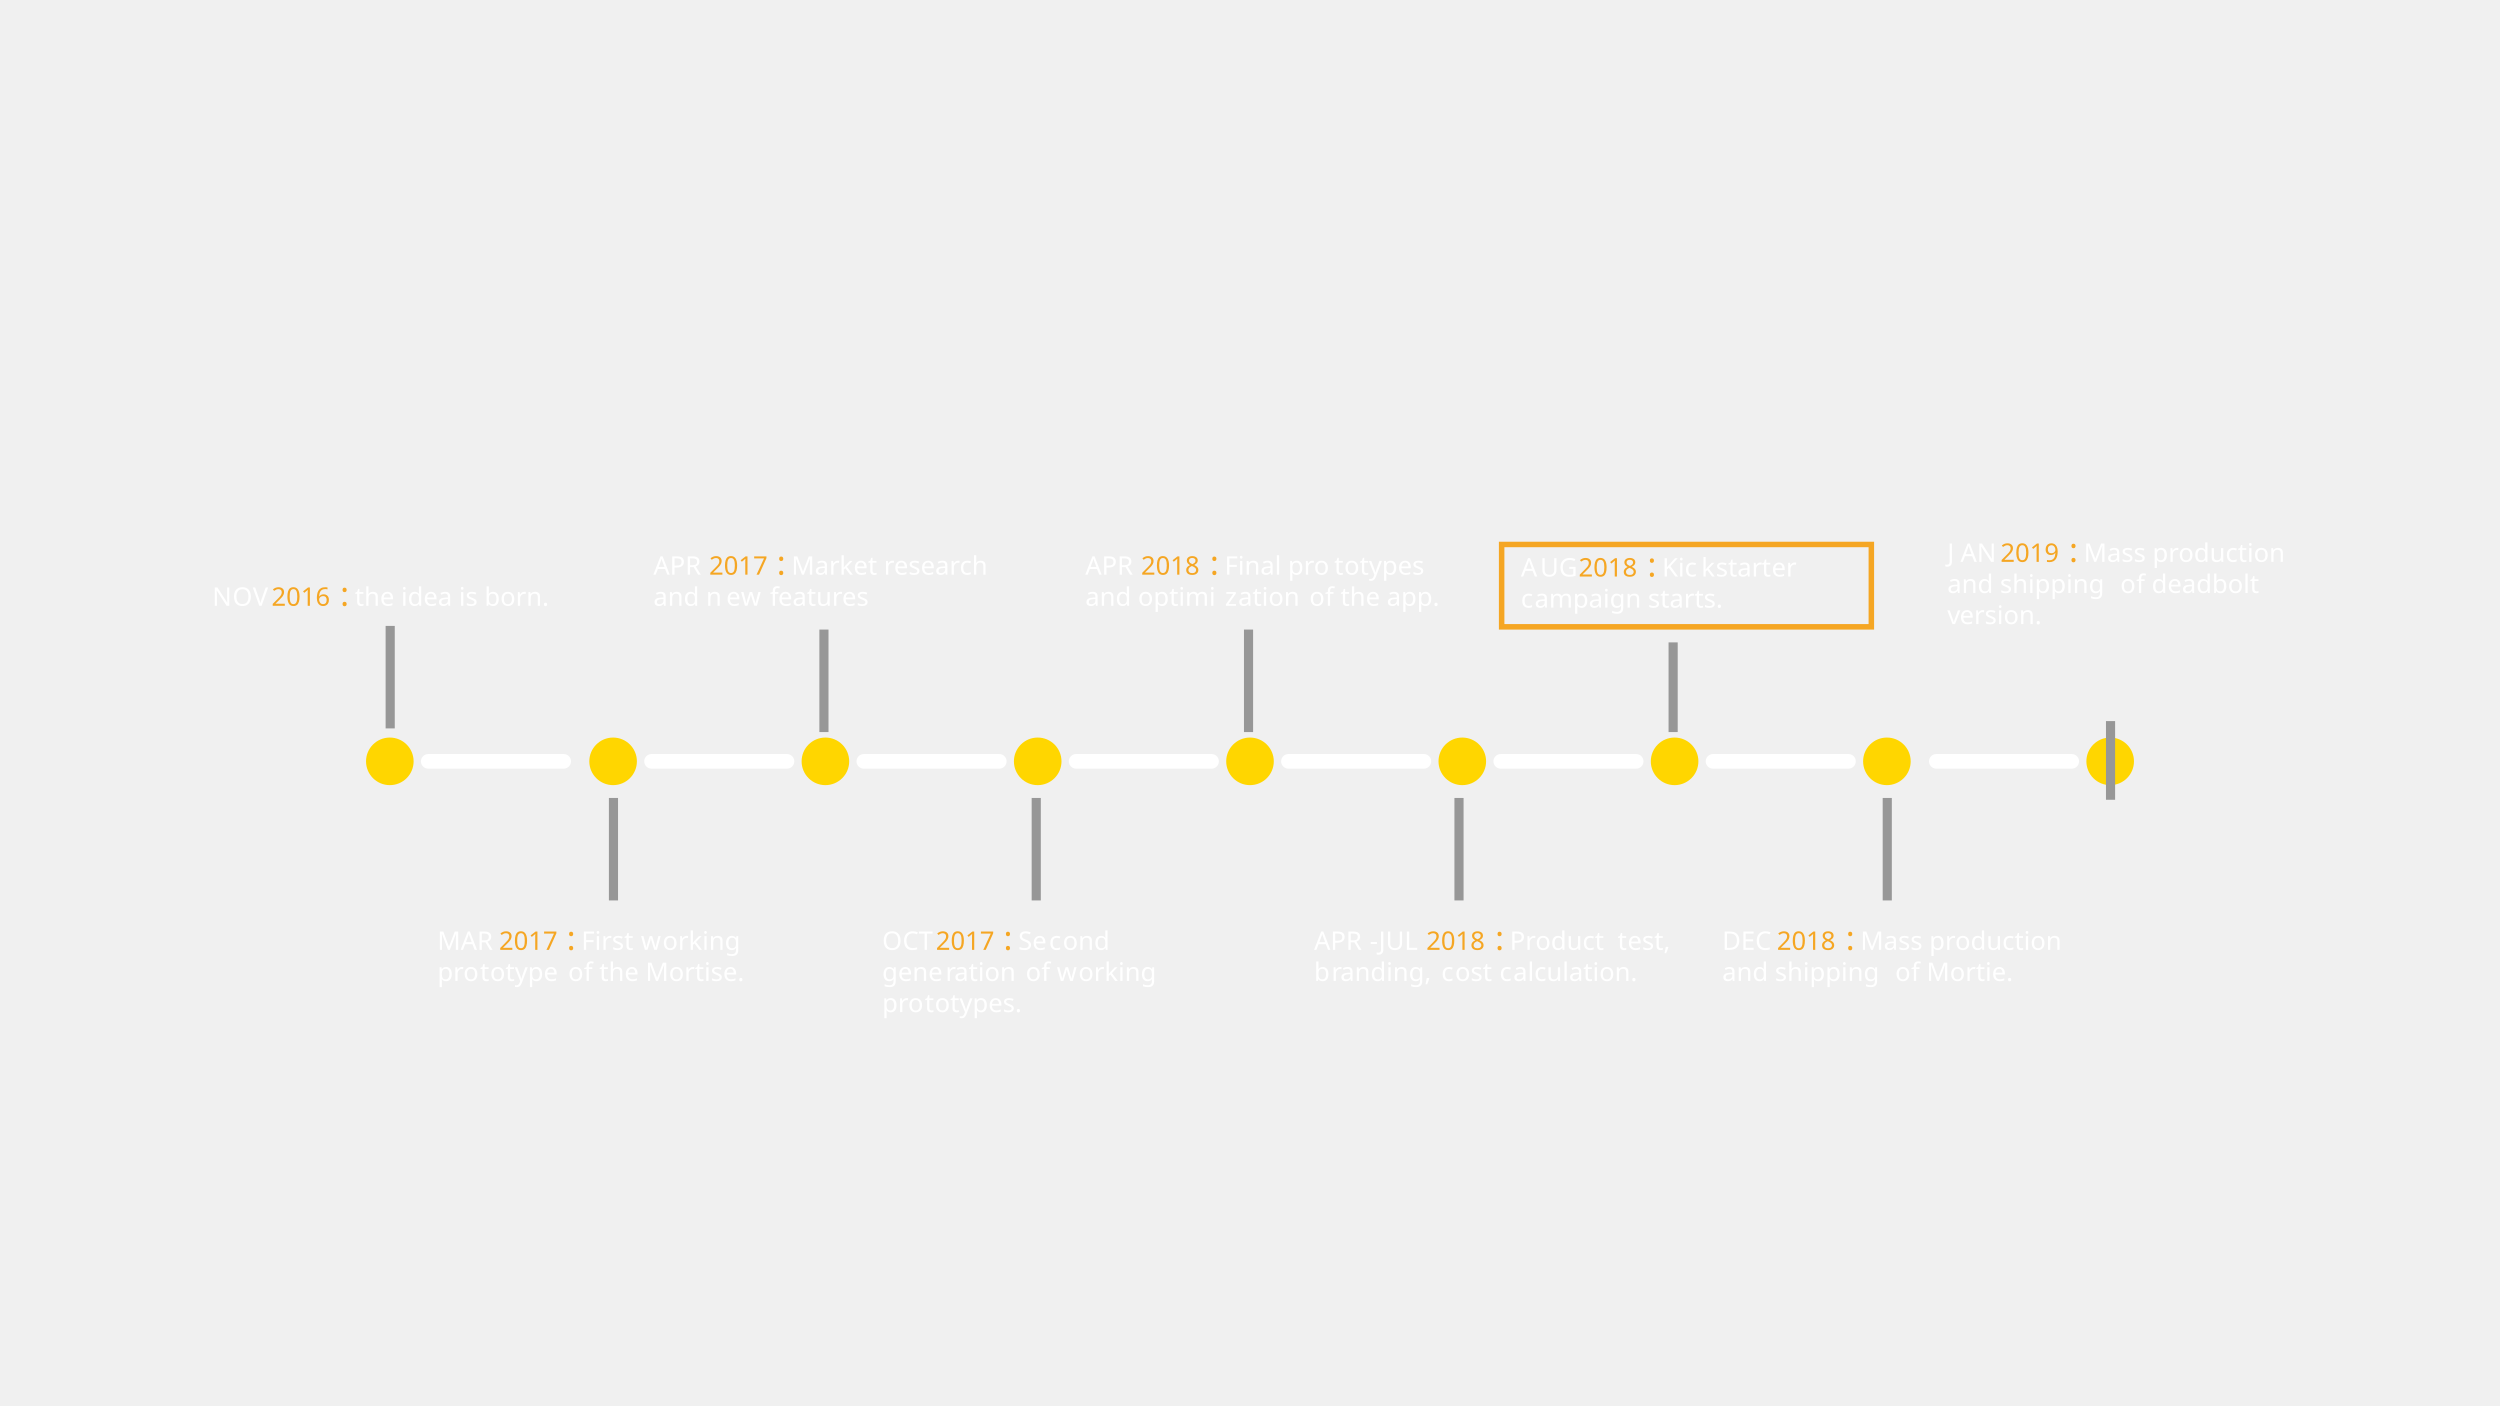
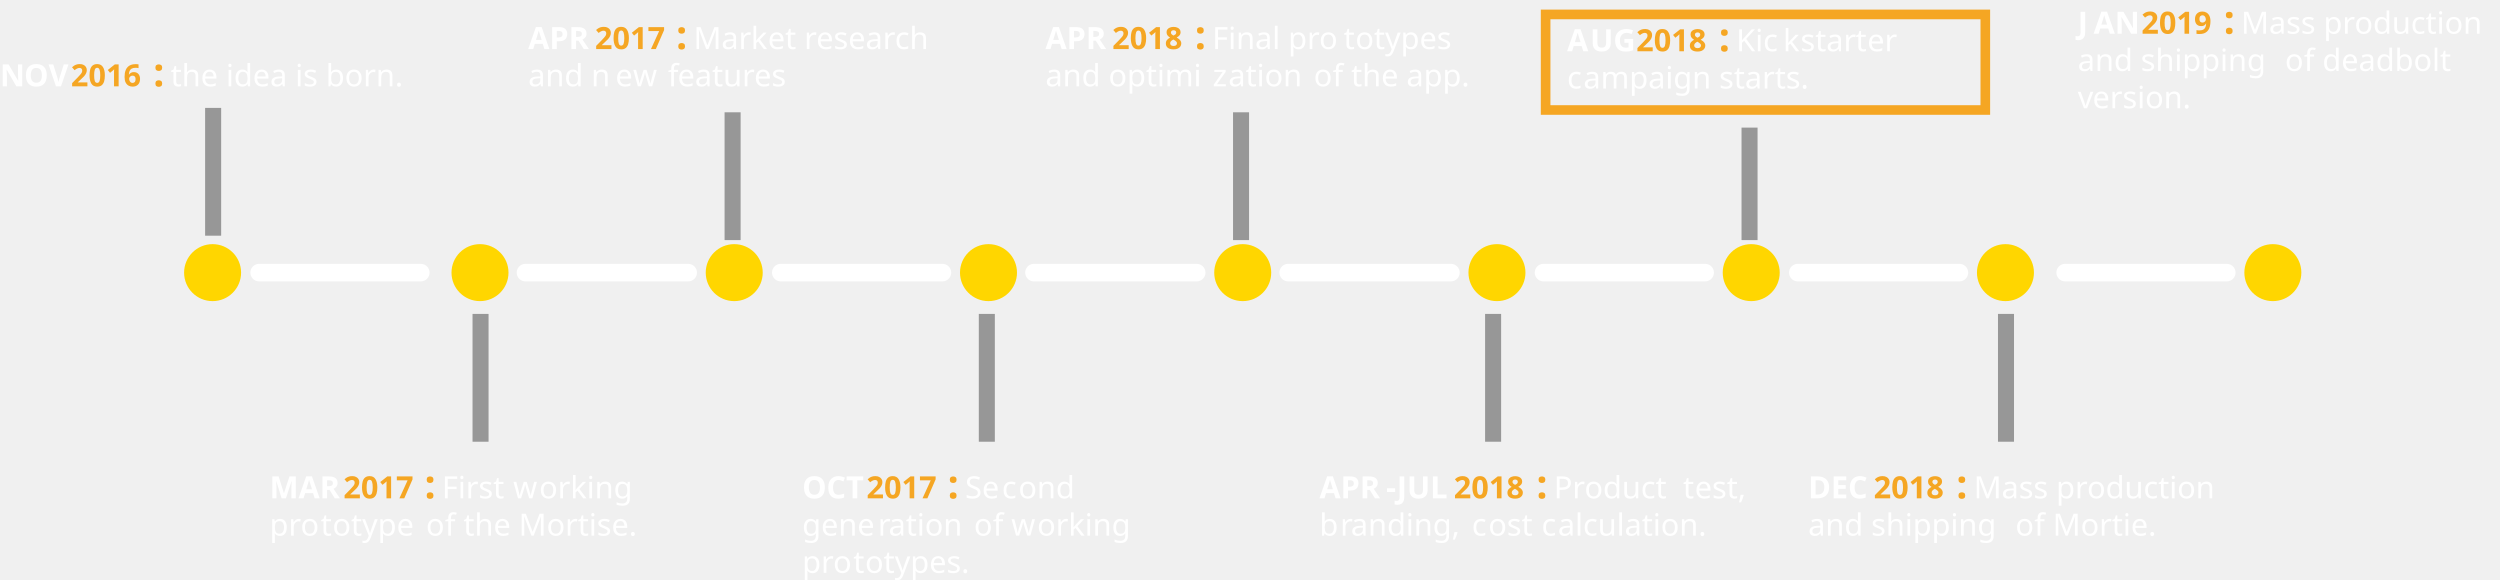
- <svg xmlns="http://www.w3.org/2000/svg" xmlns:xlink="http://www.w3.org/1999/xlink" version="1.1" id="Calque_1" x="0px" y="0px" viewBox="0 0 1366 768" style="enable-background:new 0 0 1366 768;" xml:space="preserve">
-   <style type="text/css">
- 	.st0{clip-path:url(#SVGID_2_);}
- 	.st1{clip-path:url(#SVGID_4_);fill:#FFD600;}
- 	.st2{clip-path:url(#SVGID_6_);}
- 	.st3{clip-path:url(#SVGID_8_);fill:#FFD600;}
- 	.st4{clip-path:url(#SVGID_10_);}
- 	.st5{clip-path:url(#SVGID_12_);fill:#FFD600;}
- 	.st6{clip-path:url(#SVGID_14_);}
- 	.st7{clip-path:url(#SVGID_16_);fill:#FFFFFF;}
- 	.st8{clip-path:url(#SVGID_18_);}
- 	.st9{clip-path:url(#SVGID_20_);fill:#FFFFFF;}
- 	.st10{clip-path:url(#SVGID_22_);}
- 	.st11{clip-path:url(#SVGID_24_);fill:#FFD600;}
- 	.st12{clip-path:url(#SVGID_26_);}
- 	.st13{clip-path:url(#SVGID_28_);fill:#FFFFFF;}
- 	.st14{clip-path:url(#SVGID_30_);}
- 	.st15{clip-path:url(#SVGID_32_);fill:#FFD600;}
- 	.st16{clip-path:url(#SVGID_34_);}
- 	.st17{clip-path:url(#SVGID_36_);fill:#FFFFFF;}
- 	.st18{clip-path:url(#SVGID_38_);}
- 	.st19{clip-path:url(#SVGID_40_);fill:#FFD600;}
- 	.st20{clip-path:url(#SVGID_42_);}
- 	.st21{clip-path:url(#SVGID_44_);fill:#FFFFFF;}
- 	.st22{clip-path:url(#SVGID_46_);}
- 	.st23{clip-path:url(#SVGID_48_);fill:#FFD600;}
- 	.st24{clip-path:url(#SVGID_50_);}
- 	.st25{clip-path:url(#SVGID_52_);fill:#FFFFFF;}
- 	.st26{clip-path:url(#SVGID_54_);}
- 	.st27{clip-path:url(#SVGID_56_);fill:#FFD600;}
- 	.st28{clip-path:url(#SVGID_58_);}
- 	.st29{clip-path:url(#SVGID_60_);fill:#FFD600;}
- 	.st30{clip-path:url(#SVGID_62_);}
- 	.st31{clip-path:url(#SVGID_64_);fill:#FFFFFF;}
- 	.st32{clip-path:url(#SVGID_66_);}
- 	.st33{clip-path:url(#SVGID_68_);fill:#FFFFFF;}
- 	.st34{clip-path:url(#SVGID_70_);fill:none;stroke:#979797;stroke-width:5;stroke-linecap:square;stroke-miterlimit:10;}
- 	.st35{clip-path:url(#SVGID_70_);}
- 	.st36{fill:#FFFFFF;}
- 	.st37{font-family:'TruenoBd';}
- 	.st38{font-size:14px;}
- 	.st39{fill:#F5A623;}
- 	.st40{font-size:18px;}
- 	.st41{font-family:'TruenoLt';}
- 	.st42{clip-path:url(#SVGID_72_);}
- 	.st43{clip-path:url(#SVGID_74_);fill:none;stroke:#F5A623;stroke-width:6;stroke-miterlimit:10;}
- </style>
-   <g>
-     <defs>
-       <circle id="SVGID_1_" cx="335" cy="416" r="13" />
-     </defs>
-     <clipPath id="SVGID_2_">
-       <use xlink:href="#SVGID_1_" style="overflow:visible;" />
-     </clipPath>
-     <g class="st0">
-       <defs>
-         <rect id="SVGID_3_" x="-37" y="-360" width="1440" height="1328" />
-       </defs>
-       <clipPath id="SVGID_4_">
-         <use xlink:href="#SVGID_3_" style="overflow:visible;" />
-       </clipPath>
-       <rect x="317" y="398" class="st1" width="36" height="36" />
-     </g>
-   </g>
-   <g>
-     <defs>
-       <circle id="SVGID_5_" cx="213" cy="416" r="13" />
-     </defs>
-     <clipPath id="SVGID_6_">
-       <use xlink:href="#SVGID_5_" style="overflow:visible;" />
-     </clipPath>
-     <g class="st2">
-       <defs>
-         <rect id="SVGID_7_" x="-37" y="-360" width="1440" height="1328" />
-       </defs>
-       <clipPath id="SVGID_8_">
-         <use xlink:href="#SVGID_7_" style="overflow:visible;" />
-       </clipPath>
-       <rect x="195" y="398" class="st3" width="36" height="36" />
-     </g>
-   </g>
-   <g>
-     <defs>
-       <circle id="SVGID_9_" cx="451" cy="416" r="13" />
-     </defs>
-     <clipPath id="SVGID_10_">
-       <use xlink:href="#SVGID_9_" style="overflow:visible;" />
-     </clipPath>
-     <g class="st4">
-       <defs>
-         <rect id="SVGID_11_" x="-37" y="-360" width="1440" height="1328" />
-       </defs>
-       <clipPath id="SVGID_12_">
-         <use xlink:href="#SVGID_11_" style="overflow:visible;" />
-       </clipPath>
-       <rect x="433" y="398" class="st5" width="36" height="36" />
-     </g>
-   </g>
-   <g>
-     <defs>
-       <path id="SVGID_13_" d="M434,416c0,2.2-1.8,4-4,4h-74c-2.2,0-4-1.8-4-4s1.8-4,4-4h74C432.2,412,434,413.8,434,416z" />
-     </defs>
-     <clipPath id="SVGID_14_">
-       <use xlink:href="#SVGID_13_" style="overflow:visible;" />
-     </clipPath>
-     <g class="st6">
-       <defs>
-         <rect id="SVGID_15_" x="-37" y="-360" width="1440" height="1328" />
-       </defs>
-       <clipPath id="SVGID_16_">
-         <use xlink:href="#SVGID_15_" style="overflow:visible;" />
-       </clipPath>
-       <rect x="347" y="407" class="st7" width="92" height="18" />
-     </g>
-   </g>
-   <g>
-     <defs>
-       <path id="SVGID_17_" d="M312,416c0,2.2-1.8,4-4,4h-74c-2.2,0-4-1.8-4-4s1.8-4,4-4h74C310.2,412,312,413.8,312,416z" />
-     </defs>
-     <clipPath id="SVGID_18_">
-       <use xlink:href="#SVGID_17_" style="overflow:visible;" />
-     </clipPath>
-     <g class="st8">
-       <defs>
-         <rect id="SVGID_19_" x="-37" y="-360" width="1440" height="1328" />
-       </defs>
-       <clipPath id="SVGID_20_">
-         <use xlink:href="#SVGID_19_" style="overflow:visible;" />
-       </clipPath>
-       <rect x="225" y="407" class="st9" width="92" height="18" />
-     </g>
-   </g>
-   <g>
-     <defs>
-       <circle id="SVGID_21_" cx="567" cy="416" r="13" />
-     </defs>
-     <clipPath id="SVGID_22_">
-       <use xlink:href="#SVGID_21_" style="overflow:visible;" />
-     </clipPath>
-     <g class="st10">
-       <defs>
-         <rect id="SVGID_23_" x="-37" y="-360" width="1440" height="1328" />
-       </defs>
-       <clipPath id="SVGID_24_">
-         <use xlink:href="#SVGID_23_" style="overflow:visible;" />
-       </clipPath>
-       <rect x="549" y="398" class="st11" width="36" height="36" />
-     </g>
-   </g>
-   <g>
-     <defs>
-       <path id="SVGID_25_" d="M550,416c0,2.2-1.8,4-4,4h-74c-2.2,0-4-1.8-4-4s1.8-4,4-4h74C548.2,412,550,413.8,550,416z" />
-     </defs>
-     <clipPath id="SVGID_26_">
-       <use xlink:href="#SVGID_25_" style="overflow:visible;" />
-     </clipPath>
-     <g class="st12">
-       <defs>
-         <rect id="SVGID_27_" x="-37" y="-360" width="1440" height="1328" />
-       </defs>
-       <clipPath id="SVGID_28_">
-         <use xlink:href="#SVGID_27_" style="overflow:visible;" />
-       </clipPath>
-       <rect x="463" y="407" class="st13" width="92" height="18" />
-     </g>
-   </g>
-   <g>
-     <defs>
-       <circle id="SVGID_29_" cx="683" cy="416" r="13" />
-     </defs>
-     <clipPath id="SVGID_30_">
-       <use xlink:href="#SVGID_29_" style="overflow:visible;" />
-     </clipPath>
-     <g class="st14">
-       <defs>
-         <rect id="SVGID_31_" x="-37" y="-360" width="1440" height="1328" />
-       </defs>
-       <clipPath id="SVGID_32_">
-         <use xlink:href="#SVGID_31_" style="overflow:visible;" />
-       </clipPath>
-       <rect x="665" y="398" class="st15" width="36" height="36" />
-     </g>
-   </g>
-   <g>
-     <defs>
-       <path id="SVGID_33_" d="M666,416c0,2.2-1.8,4-4,4h-74c-2.2,0-4-1.8-4-4s1.8-4,4-4h74C664.2,412,666,413.8,666,416z" />
-     </defs>
-     <clipPath id="SVGID_34_">
-       <use xlink:href="#SVGID_33_" style="overflow:visible;" />
-     </clipPath>
-     <g class="st16">
-       <defs>
-         <rect id="SVGID_35_" x="-37" y="-360" width="1440" height="1328" />
-       </defs>
-       <clipPath id="SVGID_36_">
-         <use xlink:href="#SVGID_35_" style="overflow:visible;" />
-       </clipPath>
-       <rect x="579" y="407" class="st17" width="92" height="18" />
-     </g>
-   </g>
-   <g>
-     <defs>
-       <circle id="SVGID_37_" cx="799" cy="416" r="13" />
-     </defs>
-     <clipPath id="SVGID_38_">
-       <use xlink:href="#SVGID_37_" style="overflow:visible;" />
-     </clipPath>
-     <g class="st18">
-       <defs>
-         <rect id="SVGID_39_" x="-37" y="-360" width="1440" height="1328" />
-       </defs>
-       <clipPath id="SVGID_40_">
-         <use xlink:href="#SVGID_39_" style="overflow:visible;" />
-       </clipPath>
-       <rect x="781" y="398" class="st19" width="36" height="36" />
-     </g>
-   </g>
-   <g>
-     <defs>
-       <path id="SVGID_41_" d="M782,416c0,2.2-1.8,4-4,4h-74c-2.2,0-4-1.8-4-4s1.8-4,4-4h74C780.2,412,782,413.8,782,416z" />
-     </defs>
-     <clipPath id="SVGID_42_">
-       <use xlink:href="#SVGID_41_" style="overflow:visible;" />
-     </clipPath>
-     <g class="st20">
-       <defs>
-         <rect id="SVGID_43_" x="-37" y="-360" width="1440" height="1328" />
-       </defs>
-       <clipPath id="SVGID_44_">
-         <use xlink:href="#SVGID_43_" style="overflow:visible;" />
-       </clipPath>
-       <rect x="695" y="407" class="st21" width="92" height="18" />
-     </g>
-   </g>
-   <g>
-     <defs>
-       <circle id="SVGID_45_" cx="915" cy="416" r="13" />
-     </defs>
-     <clipPath id="SVGID_46_">
-       <use xlink:href="#SVGID_45_" style="overflow:visible;" />
-     </clipPath>
-     <g class="st22">
-       <defs>
-         <rect id="SVGID_47_" x="-37" y="-360" width="1440" height="1328" />
-       </defs>
-       <clipPath id="SVGID_48_">
-         <use xlink:href="#SVGID_47_" style="overflow:visible;" />
-       </clipPath>
-       <rect x="897" y="398" class="st23" width="36" height="36" />
-     </g>
-   </g>
-   <g>
-     <defs>
-       <path id="SVGID_49_" d="M898,416c0,2.2-1.8,4-4,4h-74c-2.2,0-4-1.8-4-4s1.8-4,4-4h74C896.2,412,898,413.8,898,416z" />
-     </defs>
-     <clipPath id="SVGID_50_">
-       <use xlink:href="#SVGID_49_" style="overflow:visible;" />
-     </clipPath>
-     <g class="st24">
-       <defs>
-         <rect id="SVGID_51_" x="-37" y="-360" width="1440" height="1328" />
-       </defs>
-       <clipPath id="SVGID_52_">
-         <use xlink:href="#SVGID_51_" style="overflow:visible;" />
-       </clipPath>
-       <rect x="811" y="407" class="st25" width="92" height="18" />
-     </g>
-   </g>
-   <g>
-     <defs>
-       <circle id="SVGID_53_" cx="1031" cy="416" r="13" />
-     </defs>
-     <clipPath id="SVGID_54_">
-       <use xlink:href="#SVGID_53_" style="overflow:visible;" />
-     </clipPath>
-     <g class="st26">
-       <defs>
-         <rect id="SVGID_55_" x="-37" y="-360" width="1440" height="1328" />
-       </defs>
-       <clipPath id="SVGID_56_">
-         <use xlink:href="#SVGID_55_" style="overflow:visible;" />
-       </clipPath>
-       <rect x="1013" y="398" class="st27" width="36" height="36" />
-     </g>
-   </g>
-   <g>
-     <defs>
-       <circle id="SVGID_57_" cx="1153" cy="416" r="13" />
-     </defs>
-     <clipPath id="SVGID_58_">
-       <use xlink:href="#SVGID_57_" style="overflow:visible;" />
-     </clipPath>
-     <g class="st28">
-       <defs>
-         <rect id="SVGID_59_" x="-37" y="-360" width="1440" height="1328" />
-       </defs>
-       <clipPath id="SVGID_60_">
-         <use xlink:href="#SVGID_59_" style="overflow:visible;" />
-       </clipPath>
-       <rect x="1135" y="398" class="st29" width="36" height="36" />
-     </g>
-   </g>
-   <g>
-     <defs>
-       <path id="SVGID_61_" d="M1014,416c0,2.2-1.8,4-4,4h-74c-2.2,0-4-1.8-4-4s1.8-4,4-4h74C1012.2,412,1014,413.8,1014,416z" />
-     </defs>
-     <clipPath id="SVGID_62_">
-       <use xlink:href="#SVGID_61_" style="overflow:visible;" />
-     </clipPath>
-     <g class="st30">
-       <defs>
-         <rect id="SVGID_63_" x="-37" y="-360" width="1440" height="1328" />
-       </defs>
-       <clipPath id="SVGID_64_">
-         <use xlink:href="#SVGID_63_" style="overflow:visible;" />
-       </clipPath>
-       <rect x="927" y="407" class="st31" width="92" height="18" />
-     </g>
-   </g>
-   <g>
-     <defs>
-       <path id="SVGID_65_" d="M1136,416c0,2.2-1.8,4-4,4h-74c-2.2,0-4-1.8-4-4s1.8-4,4-4h74C1134.2,412,1136,413.8,1136,416z" />
-     </defs>
-     <clipPath id="SVGID_66_">
-       <use xlink:href="#SVGID_65_" style="overflow:visible;" />
-     </clipPath>
-     <g class="st32">
-       <defs>
-         <rect id="SVGID_67_" x="-37" y="-360" width="1440" height="1328" />
-       </defs>
-       <clipPath id="SVGID_68_">
-         <use xlink:href="#SVGID_67_" style="overflow:visible;" />
-       </clipPath>
-       <rect x="1049" y="407" class="st33" width="92" height="18" />
-     </g>
-   </g>
-   <g>
-     <defs>
-       <rect id="SVGID_69_" x="-37" y="-360" width="1440" height="1328" />
-     </defs>
-     <clipPath id="SVGID_70_">
-       <use xlink:href="#SVGID_69_" style="overflow:visible;" />
-     </clipPath>
-     <line class="st34" x1="213.2" y1="344.5" x2="213.2" y2="395.5" />
-     <line class="st34" x1="450.2" y1="346.5" x2="450.2" y2="397.5" />
-     <line class="st34" x1="682.2" y1="346.5" x2="682.2" y2="397.5" />
-     <line class="st34" x1="914.2" y1="353.5" x2="914.2" y2="397.5" />
-     <line class="st34" x1="1153.2" y1="396.5" x2="1153.2" y2="434.5" />
-     <line class="st34" x1="566.2" y1="438.5" x2="566.2" y2="489.5" />
-     <line class="st34" x1="335.2" y1="438.5" x2="335.2" y2="489.5" />
-     <line class="st34" x1="797.2" y1="438.5" x2="797.2" y2="489.5" />
-     <line class="st34" x1="1031.2" y1="438.5" x2="1031.2" y2="489.5" />
-     <g class="st35">
-       <text transform="matrix(1 0 0 1 116 331)">
-         <tspan x="0" y="0" class="st36 st37 st38">N</tspan>
-         <tspan x="11" y="0" class="st36 st37 st38">O</tspan>
-         <tspan x="22.1" y="0" class="st36 st37 st38">V</tspan>
-       </text>
-     </g>
-     <g class="st35">
-       <text transform="matrix(1 0 0 1 148.3398 331)" class="st39 st37 st38">2016</text>
-     </g>
-     <g class="st35">
-       <text transform="matrix(1 0 0 1 181.1982 331)" class="st39 st37 st40"> : </text>
-     </g>
-     <g class="st35">
-       <text transform="matrix(1 0 0 1 193.8701 331)" class="st36 st41 st38">the idea is born.</text>
-     </g>
-     <g class="st35">
-       <text transform="matrix(1 0 0 1 239 519)" class="st36 st37 st38">MAR</text>
-     </g>
-     <g class="st35">
-       <text transform="matrix(1 0 0 1 272.6558 519)" class="st39 st37 st38">2017</text>
-     </g>
-     <g class="st35">
-       <text transform="matrix(1 0 0 1 304.9819 519)" class="st39 st37 st40"> : </text>
-     </g>
-     <g class="st35">
-       <text transform="matrix(1 0 0 1 317.6538 519)">
-         <tspan x="0" y="0" class="st36 st41 st38">First </tspan>
-         <tspan x="32.5" y="0" class="st36 st41 st38">w</tspan>
-         <tspan x="44.3" y="0" class="st36 st41 st38">orking </tspan>
-       </text>
-     </g>
-     <g class="st35">
-       <text transform="matrix(1 0 0 1 239 536)">
-         <tspan x="0" y="0" class="st36 st41 st38">pro</tspan>
-         <tspan x="23.3" y="0" class="st36 st41 st38">t</tspan>
-         <tspan x="28.7" y="0" class="st36 st41 st38">otype </tspan>
-         <tspan x="71.4" y="0" class="st36 st41 st38">o</tspan>
-         <tspan x="80" y="0" class="st36 st41 st38">f the Mortise.</tspan>
-       </text>
-     </g>
-     <g class="st35">
-       <text transform="matrix(1 0 0 1 357 314)" class="st36 st37 st38">APR</text>
-     </g>
-     <g class="st35">
-       <text transform="matrix(1 0 0 1 387.436 314)" class="st39 st37 st38">2017</text>
-     </g>
-     <g class="st35">
-       <text transform="matrix(1 0 0 1 419.7622 314)" class="st39 st37 st40"> : </text>
-     </g>
-     <g class="st35">
-       <text transform="matrix(1 0 0 1 432.4341 314)">
-         <tspan x="0" y="0" class="st36 st41 st38">Mar</tspan>
-         <tspan x="26.2" y="0" class="st36 st41 st38">k</tspan>
-         <tspan x="33.9" y="0" class="st36 st41 st38">et research </tspan>
-       </text>
-     </g>
-     <g class="st35">
-       <text transform="matrix(1 0 0 1 357 331)">
-         <tspan x="0" y="0" class="st36 st41 st38">and n</tspan>
-         <tspan x="39.8" y="0" class="st36 st41 st38">e</tspan>
-         <tspan x="47.8" y="0" class="st36 st41 st38">w </tspan>
-         <tspan x="63.7" y="0" class="st36 st41 st38">f</tspan>
-         <tspan x="68.1" y="0" class="st36 st41 st38">eatures </tspan>
-       </text>
-     </g>
-     <g class="st35">
-       <text transform="matrix(1 0 0 1 482 519)">
-         <tspan x="0" y="0" class="st36 st37 st38">O</tspan>
-         <tspan x="11.1" y="0" class="st36 st37 st38">CT</tspan>
-       </text>
-     </g>
-     <g class="st35">
-       <text transform="matrix(1 0 0 1 511.3301 519)" class="st39 st37 st38">2017</text>
-     </g>
-     <g class="st35">
-       <text transform="matrix(1 0 0 1 543.6558 519)" class="st39 st37 st40"> : </text>
-     </g>
-     <g class="st35">
-       <text transform="matrix(1 0 0 1 556.3281 519)">
-         <tspan x="0" y="0" class="st36 st41 st38">Se</tspan>
-         <tspan x="16.8" y="0" class="st36 st41 st38">c</tspan>
-         <tspan x="24.3" y="0" class="st36 st41 st38">ond </tspan>
-       </text>
-     </g>
-     <g class="st35">
-       <text transform="matrix(1 0 0 1 482 536)">
-         <tspan x="0" y="0" class="st36 st41 st38">gene</tspan>
-         <tspan x="34.6" y="0" class="st36 st41 st38">r</tspan>
-         <tspan x="39.4" y="0" class="st36 st41 st38">ation </tspan>
-         <tspan x="78.4" y="0" class="st36 st41 st38">o</tspan>
-         <tspan x="87" y="0" class="st36 st41 st38">f </tspan>
-         <tspan x="95.4" y="0" class="st36 st41 st38">w</tspan>
-         <tspan x="107.2" y="0" class="st36 st41 st38">orking </tspan>
-       </text>
-     </g>
-     <g class="st35">
-       <text transform="matrix(1 0 0 1 482 553)">
-         <tspan x="0" y="0" class="st36 st41 st38">pro</tspan>
-         <tspan x="23.3" y="0" class="st36 st41 st38">t</tspan>
-         <tspan x="28.7" y="0" class="st36 st41 st38">otypes.</tspan>
-       </text>
-     </g>
-     <g class="st35">
-       <text transform="matrix(1 0 0 1 593 314)" class="st36 st37 st38">APR</text>
-     </g>
-     <g class="st35">
-       <text transform="matrix(1 0 0 1 623.436 314)" class="st39 st37 st38">2018</text>
-     </g>
-     <g class="st35">
-       <text transform="matrix(1 0 0 1 656.4341 314)" class="st39 st37 st40"> : </text>
-     </g>
-     <g class="st35">
-       <text transform="matrix(1 0 0 1 669.106 314)">
-         <tspan x="0" y="0" class="st36 st41 st38">Final pro</tspan>
-         <tspan x="59.9" y="0" class="st36 st41 st38">t</tspan>
-         <tspan x="65.3" y="0" class="st36 st41 st38">otypes </tspan>
-       </text>
-     </g>
-     <g class="st35">
-       <text transform="matrix(1 0 0 1 593 331)">
-         <tspan x="0" y="0" class="st36 st41 st38">and optimi</tspan>
-         <tspan x="76.3" y="0" class="st36 st41 st38">z</tspan>
-         <tspan x="83.5" y="0" class="st36 st41 st38">ation </tspan>
-         <tspan x="122.4" y="0" class="st36 st41 st38">o</tspan>
-         <tspan x="131" y="0" class="st36 st41 st38">f the app.</tspan>
-       </text>
-     </g>
-     <g class="st35">
-       <text transform="matrix(1 0 0 1 718 519)">
-         <tspan x="0" y="0" class="st36 st37 st38">APR</tspan>
-         <tspan x="30.4" y="0" class="st36 st37 st38">-</tspan>
-         <tspan x="35.3" y="0" class="st36 st37 st38">JUL</tspan>
-       </text>
-     </g>
-     <g class="st35">
-       <text transform="matrix(1 0 0 1 779.2778 519)" class="st39 st37 st38">2018</text>
-     </g>
-     <g class="st35">
-       <text transform="matrix(1 0 0 1 812.2759 519)" class="st39 st37 st40"> : </text>
-     </g>
-     <g class="st35">
-       <text transform="matrix(1 0 0 1 824.9482 519)">
-         <tspan x="0" y="0" class="st36 st41 st38">Product </tspan>
-         <tspan x="58.9" y="0" class="st36 st41 st38">t</tspan>
-         <tspan x="64.3" y="0" class="st36 st41 st38">est, </tspan>
-       </text>
-     </g>
-     <g class="st35">
-       <text transform="matrix(1 0 0 1 718 536)">
-         <tspan x="0" y="0" class="st36 st41 st38">b</tspan>
-         <tspan x="9.5" y="0" class="st36 st41 st38">r</tspan>
-         <tspan x="14.3" y="0" class="st36 st41 st38">anding, </tspan>
-         <tspan x="69.5" y="0" class="st36 st41 st38">c</tspan>
-         <tspan x="77" y="0" class="st36 st41 st38">ost </tspan>
-         <tspan x="101.3" y="0" class="st36 st41 st38">c</tspan>
-         <tspan x="108.8" y="0" class="st36 st41 st38">alculation.</tspan>
-       </text>
-     </g>
-     <g class="st35">
-       <text transform="matrix(1 0 0 1 941 519)" class="st36 st37 st38">DEC</text>
-     </g>
-     <g class="st35">
-       <text transform="matrix(1 0 0 1 970.8618 519)" class="st39 st37 st38">2018</text>
-     </g>
-     <g class="st35">
-       <text transform="matrix(1 0 0 1 1003.86 519)" class="st39 st37 st40"> : </text>
-     </g>
-     <g class="st35">
-       <text transform="matrix(1 0 0 1 1016.532 519)" class="st36 st41 st38">Mass production </text>
-     </g>
-     <g class="st35">
-       <text transform="matrix(1 0 0 1 941 536)">
-         <tspan x="0" y="0" class="st36 st41 st38">and shipping </tspan>
-         <tspan x="94.5" y="0" class="st36 st41 st38">o</tspan>
-         <tspan x="103.2" y="0" class="st36 st41 st38">f Mortie.</tspan>
-       </text>
-     </g>
-     <g class="st35">
-       <text transform="matrix(1 0 0 1 1064 307)">
-         <tspan x="0" y="0" class="st36 st37 st38">J</tspan>
-         <tspan x="7.2" y="0" class="st36 st37 st38">AN</tspan>
-       </text>
-     </g>
-     <g class="st35">
-       <text transform="matrix(1 0 0 1 1093.008 307)" class="st39 st37 st38">2019</text>
-     </g>
-     <g class="st35">
-       <text transform="matrix(1 0 0 1 1125.866 307)" class="st39 st37 st40"> : </text>
-     </g>
-     <g class="st35">
-       <text transform="matrix(1 0 0 1 1138.538 307)" class="st36 st41 st38">Mass production </text>
-     </g>
-     <g class="st35">
-       <text transform="matrix(1 0 0 1 1064 324)">
-         <tspan x="0" y="0" class="st36 st41 st38">and shipping </tspan>
-         <tspan x="94.5" y="0" class="st36 st41 st38">o</tspan>
-         <tspan x="103.2" y="0" class="st36 st41 st38">f deadbolt </tspan>
-       </text>
-     </g>
-     <g class="st35">
-       <text transform="matrix(1 0 0 1 1064 341)">
-         <tspan x="0" y="0" class="st36 st41 st38">v</tspan>
-         <tspan x="6.7" y="0" class="st36 st41 st38">ersion.</tspan>
-       </text>
-     </g>
-     <g class="st35">
-       <text transform="matrix(1 0 0 1 831 315)">
-         <tspan x="0" y="0" class="st36 st37 st38">A</tspan>
-         <tspan x="10.5" y="0" class="st36 st37 st38">UG</tspan>
-       </text>
-     </g>
-     <g class="st35">
-       <text transform="matrix(1 0 0 1 862.5142 315)" class="st39 st37 st38">2018</text>
-     </g>
-     <g class="st35">
-       <text transform="matrix(1 0 0 1 895.5122 315)" class="st39 st37 st40"> : </text>
-     </g>
-     <g class="st35">
-       <text transform="matrix(1 0 0 1 908.1841 315)">
-         <tspan x="0" y="0" class="st36 st41 st38">Kic</tspan>
-         <tspan x="21.4" y="0" class="st36 st41 st38">k</tspan>
-         <tspan x="29.3" y="0" class="st36 st41 st38">star</tspan>
-         <tspan x="54.4" y="0" class="st36 st41 st38">t</tspan>
-         <tspan x="59.8" y="0" class="st36 st41 st38">er </tspan>
-       </text>
-     </g>
-     <g class="st35">
-       <text transform="matrix(1 0 0 1 831 332)">
-         <tspan x="0" y="0" class="st36 st41 st38">c</tspan>
-         <tspan x="7.5" y="0" class="st36 st41 st38">ampaign starts.</tspan>
-       </text>
-     </g>
-   </g>
-   <g>
-     <defs>
-       <rect id="SVGID_71_" x="819" y="296" width="205" height="48" />
-     </defs>
-     <clipPath id="SVGID_72_">
-       <use xlink:href="#SVGID_71_" style="overflow:visible;" />
-     </clipPath>
-     <g class="st42">
-       <defs>
-         <rect id="SVGID_73_" x="-37" y="-360" width="1440" height="1328" />
-       </defs>
-       <clipPath id="SVGID_74_">
-         <use xlink:href="#SVGID_73_" style="overflow:visible;" />
-       </clipPath>
-       <rect x="819" y="296" class="st43" width="205" height="48" />
+ <svg xmlns="http://www.w3.org/2000/svg" id="Calque_1" data-name="Calque 1" viewBox="0 0 779.9 180.84">
+   <defs>
+     <style>.cls-1,.cls-22,.cls-47{fill:none;}.cls-2{clip-path:url(#clip-path);}.cls-3{clip-path:url(#clip-path-2);}.cls-4{fill:#ffd600;}.cls-5{clip-path:url(#clip-path-3);}.cls-6{clip-path:url(#clip-path-5);}.cls-7{clip-path:url(#clip-path-7);}.cls-23,.cls-27,.cls-8{fill:#fff;}.cls-9{clip-path:url(#clip-path-9);}.cls-10{clip-path:url(#clip-path-11);}.cls-11{clip-path:url(#clip-path-13);}.cls-12{clip-path:url(#clip-path-15);}.cls-13{clip-path:url(#clip-path-17);}.cls-14{clip-path:url(#clip-path-19);}.cls-15{clip-path:url(#clip-path-21);}.cls-16{clip-path:url(#clip-path-23);}.cls-17{clip-path:url(#clip-path-25);}.cls-18{clip-path:url(#clip-path-27);}.cls-19{clip-path:url(#clip-path-29);}.cls-20{clip-path:url(#clip-path-31);}.cls-21{clip-path:url(#clip-path-33);}.cls-22{stroke:#979797;stroke-linecap:square;stroke-width:5px;}.cls-22,.cls-47{stroke-miterlimit:10;}.cls-23,.cls-25,.cls-27{font-size:9.57px;}.cls-23,.cls-25,.cls-26{font-family:TruenoBd, Trueno;font-weight:700;}.cls-24{letter-spacing:-0.01em;}.cls-25,.cls-26{fill:#f5a623;}.cls-26{font-size:12.31px;}.cls-27{font-family:TruenoLt, Trueno;}.cls-28{letter-spacing:-0.02em;}.cls-29{letter-spacing:-0.01em;}.cls-30{letter-spacing:0em;}.cls-31{letter-spacing:0em;}.cls-32{letter-spacing:-0.02em;}.cls-33{letter-spacing:-0.01em;}.cls-34{letter-spacing:-0.01em;}.cls-35{letter-spacing:-0.02em;}.cls-36{letter-spacing:-0.02em;}.cls-37{letter-spacing:-0.02em;}.cls-38{letter-spacing:0em;}.cls-39{letter-spacing:-0.03em;}.cls-40{letter-spacing:-0.03em;}.cls-41{letter-spacing:0em;}.cls-42{letter-spacing:-0.02em;}.cls-43{letter-spacing:-0.02em;}.cls-44{letter-spacing:0em;}.cls-45{letter-spacing:-0.03em;}.cls-46{clip-path:url(#clip-path-36);}.cls-47{stroke:#f5a623;stroke-width:6px;}</style>
+     <clipPath id="clip-path" transform="translate(-117.32 -46.53)">
+       <circle class="cls-1" cx="267.06" cy="131.58" r="8.89" />
+     </clipPath>
+     <clipPath id="clip-path-2" transform="translate(-117.32 -46.53)">
+       <rect class="cls-1" x="12.71" y="-399" width="984.58" height="908" />
+     </clipPath>
+     <clipPath id="clip-path-3" transform="translate(-117.32 -46.53)">
+       <circle class="cls-1" cx="183.64" cy="131.58" r="8.89" />
+     </clipPath>
+     <clipPath id="clip-path-5" transform="translate(-117.32 -46.53)">
+       <circle class="cls-1" cx="346.37" cy="131.58" r="8.89" />
+     </clipPath>
+     <clipPath id="clip-path-7" transform="translate(-117.32 -46.53)">
+       <path class="cls-1" d="M334.75,131.58a2.74,2.74,0,0,1-2.73,2.73h-50.6a2.74,2.74,0,1,1,0-5.47H332A2.74,2.74,0,0,1,334.75,131.58Z" />
+     </clipPath>
+     <clipPath id="clip-path-9" transform="translate(-117.32 -46.53)">
+       <path class="cls-1" d="M251.33,131.58a2.74,2.74,0,0,1-2.73,2.73H198a2.74,2.74,0,0,1,0-5.47h50.6A2.74,2.74,0,0,1,251.33,131.58Z" />
+     </clipPath>
+     <clipPath id="clip-path-11" transform="translate(-117.32 -46.53)">
+       <circle class="cls-1" cx="425.69" cy="131.58" r="8.89" />
+     </clipPath>
+     <clipPath id="clip-path-13" transform="translate(-117.32 -46.53)">
+       <path class="cls-1" d="M414.06,131.58a2.74,2.74,0,0,1-2.73,2.73h-50.6a2.74,2.74,0,0,1,0-5.47h50.6A2.74,2.74,0,0,1,414.06,131.58Z" />
+     </clipPath>
+     <clipPath id="clip-path-15" transform="translate(-117.32 -46.53)">
+       <circle class="cls-1" cx="505" cy="131.58" r="8.89" />
+     </clipPath>
+     <clipPath id="clip-path-17" transform="translate(-117.32 -46.53)">
+       <path class="cls-1" d="M493.38,131.58a2.74,2.74,0,0,1-2.74,2.73H440.05a2.74,2.74,0,1,1,0-5.47h50.59A2.74,2.74,0,0,1,493.38,131.58Z" />
+     </clipPath>
+     <clipPath id="clip-path-19" transform="translate(-117.32 -46.53)">
+       <circle class="cls-1" cx="584.31" cy="131.58" r="8.89" />
+     </clipPath>
+     <clipPath id="clip-path-21" transform="translate(-117.32 -46.53)">
+       <path class="cls-1" d="M572.69,131.58a2.74,2.74,0,0,1-2.74,2.73H519.36a2.74,2.74,0,1,1,0-5.47H570A2.74,2.74,0,0,1,572.69,131.58Z" />
+     </clipPath>
+     <clipPath id="clip-path-23" transform="translate(-117.32 -46.53)">
+       <circle class="cls-1" cx="663.63" cy="131.58" r="8.89" />
+     </clipPath>
+     <clipPath id="clip-path-25" transform="translate(-117.32 -46.53)">
+       <path class="cls-1" d="M652,131.58a2.74,2.74,0,0,1-2.73,2.73h-50.6a2.74,2.74,0,0,1,0-5.47h50.6A2.74,2.74,0,0,1,652,131.58Z" />
+     </clipPath>
+     <clipPath id="clip-path-27" transform="translate(-117.32 -46.53)">
+       <circle class="cls-1" cx="742.94" cy="131.58" r="8.89" />
+     </clipPath>
+     <clipPath id="clip-path-29" transform="translate(-117.32 -46.53)">
+       <circle class="cls-1" cx="826.36" cy="131.58" r="8.89" />
+     </clipPath>
+     <clipPath id="clip-path-31" transform="translate(-117.32 -46.53)">
+       <path class="cls-1" d="M731.32,131.58a2.74,2.74,0,0,1-2.74,2.73H678a2.74,2.74,0,0,1,0-5.47h50.6A2.74,2.74,0,0,1,731.32,131.58Z" />
+     </clipPath>
+     <clipPath id="clip-path-33" transform="translate(-117.32 -46.53)">
+       <path class="cls-1" d="M814.73,131.58a2.74,2.74,0,0,1-2.73,2.73H761.4a2.74,2.74,0,0,1,0-5.47H812A2.74,2.74,0,0,1,814.73,131.58Z" />
+     </clipPath>
+     <clipPath id="clip-path-36" transform="translate(-117.32 -46.53)">
+       <rect class="cls-1" x="597.99" y="49.53" width="140.17" height="32.82" />
+     </clipPath>
+   </defs>
+   <g class="cls-2">
+     <g class="cls-3">
+       <rect class="cls-4" x="137.43" y="72.74" width="24.61" height="24.61" />
+     </g>
+   </g>
+   <g class="cls-5">
+     <g class="cls-3">
+       <rect class="cls-4" x="54.02" y="72.74" width="24.61" height="24.61" />
+     </g>
+   </g>
+   <g class="cls-6">
+     <g class="cls-3">
+       <rect class="cls-4" x="216.74" y="72.74" width="24.61" height="24.61" />
+     </g>
+   </g>
+   <g class="cls-7">
+     <g class="cls-3">
+       <rect class="cls-8" x="157.94" y="78.89" width="62.9" height="12.31" />
+     </g>
+   </g>
+   <g class="cls-9">
+     <g class="cls-3">
+       <rect class="cls-8" x="74.53" y="78.89" width="62.9" height="12.31" />
+     </g>
+   </g>
+   <g class="cls-10">
+     <g class="cls-3">
+       <rect class="cls-4" x="296.06" y="72.74" width="24.61" height="24.61" />
+     </g>
+   </g>
+   <g class="cls-11">
+     <g class="cls-3">
+       <rect class="cls-8" x="237.26" y="78.89" width="62.9" height="12.31" />
+     </g>
+   </g>
+   <g class="cls-12">
+     <g class="cls-3">
+       <rect class="cls-4" x="375.37" y="72.74" width="24.61" height="24.61" />
+     </g>
+   </g>
+   <g class="cls-13">
+     <g class="cls-3">
+       <rect class="cls-8" x="316.57" y="78.89" width="62.9" height="12.31" />
+     </g>
+   </g>
+   <g class="cls-14">
+     <g class="cls-3">
+       <rect class="cls-4" x="454.68" y="72.74" width="24.61" height="24.61" />
+     </g>
+   </g>
+   <g class="cls-15">
+     <g class="cls-3">
+       <rect class="cls-8" x="395.88" y="78.89" width="62.9" height="12.31" />
+     </g>
+   </g>
+   <g class="cls-16">
+     <g class="cls-3">
+       <rect class="cls-4" x="534" y="72.74" width="24.61" height="24.61" />
+     </g>
+   </g>
+   <g class="cls-17">
+     <g class="cls-3">
+       <rect class="cls-8" x="475.2" y="78.89" width="62.9" height="12.31" />
+     </g>
+   </g>
+   <g class="cls-18">
+     <g class="cls-3">
+       <rect class="cls-4" x="613.31" y="72.74" width="24.61" height="24.61" />
+     </g>
+   </g>
+   <g class="cls-19">
+     <g class="cls-3">
+       <rect class="cls-4" x="696.73" y="72.74" width="24.61" height="24.61" />
+     </g>
+   </g>
+   <g class="cls-20">
+     <g class="cls-3">
+       <rect class="cls-8" x="554.51" y="78.89" width="62.9" height="12.31" />
+     </g>
+   </g>
+   <g class="cls-21">
+     <g class="cls-3">
+       <rect class="cls-8" x="637.92" y="78.89" width="62.9" height="12.31" />
+     </g>
+   </g>
+   <g class="cls-3">
+     <line class="cls-22" x1="66.49" y1="36.16" x2="66.49" y2="71.03" />
+     <line class="cls-22" x1="228.54" y1="37.53" x2="228.54" y2="72.4" />
+     <line class="cls-22" x1="387.16" y1="37.53" x2="387.16" y2="72.4" />
+     <line class="cls-22" x1="545.79" y1="42.31" x2="545.79" y2="72.4" />
+     <line class="cls-22" x1="307.85" y1="100.43" x2="307.85" y2="135.3" />
+     <line class="cls-22" x1="149.91" y1="100.43" x2="149.91" y2="135.3" />
+     <line class="cls-22" x1="465.79" y1="100.43" x2="465.79" y2="135.3" />
+     <line class="cls-22" x1="625.79" y1="100.43" x2="625.79" y2="135.3" />
+     <text class="cls-23" transform="translate(0 26.93)">N<tspan class="cls-24" x="7.52" y="0">O</tspan>
+       <tspan x="15.14" y="0">V</tspan>
+     </text>
+     <text class="cls-25" transform="translate(22.11 26.93)">2016</text>
+     <text class="cls-26" transform="translate(44.58 26.93)">
+       <tspan xml:space="preserve"> : </tspan>
+     </text>
+     <text class="cls-27" transform="translate(53.24 26.93)">the idea is born.</text>
+     <text class="cls-23" transform="translate(84.1 155.47)">MAR</text>
+     <text class="cls-25" transform="translate(107.11 155.47)">2017</text>
+     <text class="cls-26" transform="translate(129.21 155.47)">
+       <tspan xml:space="preserve"> : </tspan>
+     </text>
+     <text class="cls-27" transform="translate(137.88 155.47)">First <tspan class="cls-28" x="22.2" y="0">w</tspan>
+       <tspan x="30.31" y="0">orking </tspan>
+     </text>
+     <text class="cls-27" transform="translate(84.1 167.1)">pro<tspan class="cls-29" x="15.95" y="0">t</tspan>
+       <tspan class="cls-30" x="19.61" y="0">otype </tspan>
+       <tspan class="cls-31" x="48.79" y="0">o</tspan>
+       <tspan x="54.69" y="0">f the Mortise.</tspan>
+     </text>
+     <text class="cls-23" transform="translate(164.78 15.31)">APR</text>
+     <text class="cls-25" transform="translate(185.59 15.31)">2017</text>
+     <text class="cls-26" transform="translate(207.69 15.31)">
+       <tspan xml:space="preserve"> : </tspan>
+     </text>
+     <text class="cls-27" transform="translate(216.36 15.31)">Mar<tspan class="cls-32" x="17.9" y="0">k</tspan>
+       <tspan x="23.17" y="0">et research </tspan>
+     </text>
+     <text class="cls-27" transform="translate(164.78 26.93)">and n<tspan class="cls-28" x="27.2" y="0">e</tspan>
+       <tspan x="32.68" y="0">w </tspan>
+       <tspan class="cls-33" x="43.57" y="0">f</tspan>
+       <tspan x="46.59" y="0">eatures </tspan>
+     </text>
+     <text class="cls-23" transform="translate(250.25 155.47)">
+       <tspan class="cls-34">O</tspan>
+       <tspan x="7.58" y="0">CT</tspan>
+     </text>
+     <text class="cls-25" transform="translate(270.3 155.47)">2017</text>
+     <text class="cls-26" transform="translate(292.4 155.47)">
+       <tspan xml:space="preserve"> : </tspan>
+     </text>
+     <text class="cls-27" transform="translate(301.07 155.47)">Se<tspan class="cls-35" x="11.48" y="0">c</tspan>
+       <tspan x="16.62" y="0">ond </tspan>
+     </text>
+     <text class="cls-27" transform="translate(250.25 167.1)">gene<tspan class="cls-36" x="23.62" y="0">r</tspan>
+       <tspan x="26.95" y="0">ation </tspan>
+       <tspan class="cls-31" x="53.58" y="0">o</tspan>
+       <tspan class="cls-30" x="59.47" y="0">f </tspan>
+       <tspan class="cls-37" x="65.2" y="0">w</tspan>
+       <tspan x="73.3" y="0">orking </tspan>
+     </text>
+     <text class="cls-27" transform="translate(250.25 178.72)">pro<tspan class="cls-29" x="15.95" y="0">t</tspan>
+       <tspan class="cls-30" x="19.61" y="0">otypes.</tspan>
+     </text>
+     <text class="cls-23" transform="translate(326.14 15.31)">APR</text>
+     <text class="cls-25" transform="translate(346.95 15.31)">2018</text>
+     <text class="cls-26" transform="translate(369.51 15.31)">
+       <tspan xml:space="preserve"> : </tspan>
+     </text>
+     <text class="cls-27" transform="translate(378.18 15.31)">Final pro<tspan class="cls-29" x="40.98" y="0">t</tspan>
+       <tspan x="44.64" y="0">otypes </tspan>
+     </text>
+     <text class="cls-27" transform="translate(326.14 26.93)">and optimi<tspan class="cls-34" x="52.15" y="0">z</tspan>
+       <tspan class="cls-30" x="57.06" y="0">ation </tspan>
+       <tspan class="cls-38" x="83.69" y="0">o</tspan>
+       <tspan class="cls-30" x="89.58" y="0">f the app.</tspan>
+     </text>
+     <text class="cls-23" transform="translate(411.61 155.47)">APR<tspan class="cls-39" x="20.81" y="0">-</tspan>
+       <tspan x="24.15" y="0">JUL</tspan>
+     </text>
+     <text class="cls-25" transform="translate(453.51 155.47)">2018</text>
+     <text class="cls-26" transform="translate(476.07 155.47)">
+       <tspan xml:space="preserve"> : </tspan>
+     </text>
+     <text class="cls-27" transform="translate(484.73 155.47)">Product <tspan class="cls-29" x="40.3" y="0">t</tspan>
+       <tspan x="43.96" y="0">est, </tspan>
+     </text>
+     <text class="cls-27" transform="translate(411.61 167.1)">b<tspan class="cls-35" x="6.47" y="0">r</tspan>
+       <tspan class="cls-30" x="9.8" y="0">anding, </tspan>
+       <tspan class="cls-35" x="47.54" y="0">c</tspan>
+       <tspan x="52.68" y="0">ost </tspan>
+       <tspan class="cls-40" x="69.28" y="0">c</tspan>
+       <tspan class="cls-30" x="74.38" y="0">alculation.</tspan>
+     </text>
+     <text class="cls-23" transform="translate(564.08 155.47)">DEC</text>
+     <text class="cls-25" transform="translate(584.5 155.47)">2018</text>
+     <text class="cls-26" transform="translate(607.06 155.47)">
+       <tspan xml:space="preserve"> : </tspan>
+     </text>
+     <text class="cls-27" transform="translate(615.73 155.47)">Mass production </text>
+     <text class="cls-27" transform="translate(564.08 167.1)">and shipping <tspan class="cls-41" x="64.64" y="0">o</tspan>
+       <tspan x="70.53" y="0">f Mortie.</tspan>
+     </text>
+     <text class="cls-23" transform="translate(648.18 10.52)">
+       <tspan class="cls-42">J</tspan>
+       <tspan x="4.95" y="0">AN</tspan>
+     </text>
+     <text class="cls-25" transform="translate(668.01 10.52)">2019</text>
+     <text class="cls-26" transform="translate(690.48 10.52)">
+       <tspan xml:space="preserve"> : </tspan>
+     </text>
+     <text class="cls-27" transform="translate(699.14 10.52)">Mass production </text>
+     <text class="cls-27" transform="translate(648.18 22.14)">and shipping <tspan class="cls-41" x="64.64" y="0">o</tspan>
+       <tspan x="70.53" y="0">f deadbolt </tspan>
+     </text>
+     <text class="cls-27" transform="translate(648.18 33.77)">
+       <tspan class="cls-28">v</tspan>
+       <tspan x="4.61" y="0">ersion.</tspan>
+     </text>
+     <text class="cls-23" transform="translate(488.87 15.99)">
+       <tspan class="cls-43">A</tspan>
+       <tspan x="7.19" y="0">UG</tspan>
+     </text>
+     <text class="cls-25" transform="translate(510.42 15.99)">2018</text>
+     <text class="cls-26" transform="translate(532.98 15.99)">
+       <tspan xml:space="preserve"> : </tspan>
+     </text>
+     <text class="cls-27" transform="translate(541.64 15.99)">Kic<tspan class="cls-44" x="14.62" y="0">k</tspan>
+       <tspan x="20.05" y="0">star</tspan>
+       <tspan class="cls-29" x="37.21" y="0">t</tspan>
+       <tspan x="40.87" y="0">er </tspan>
+     </text>
+     <text class="cls-27" transform="translate(488.87 27.61)">
+       <tspan class="cls-45">c</tspan>
+       <tspan x="5.1" y="0">ampaign starts.</tspan>
+     </text>
+   </g>
+   <g class="cls-46">
+     <g class="cls-3">
+       <rect class="cls-47" x="480.67" y="3" width="140.17" height="32.82" />
    </g>
  </g>
</svg>
